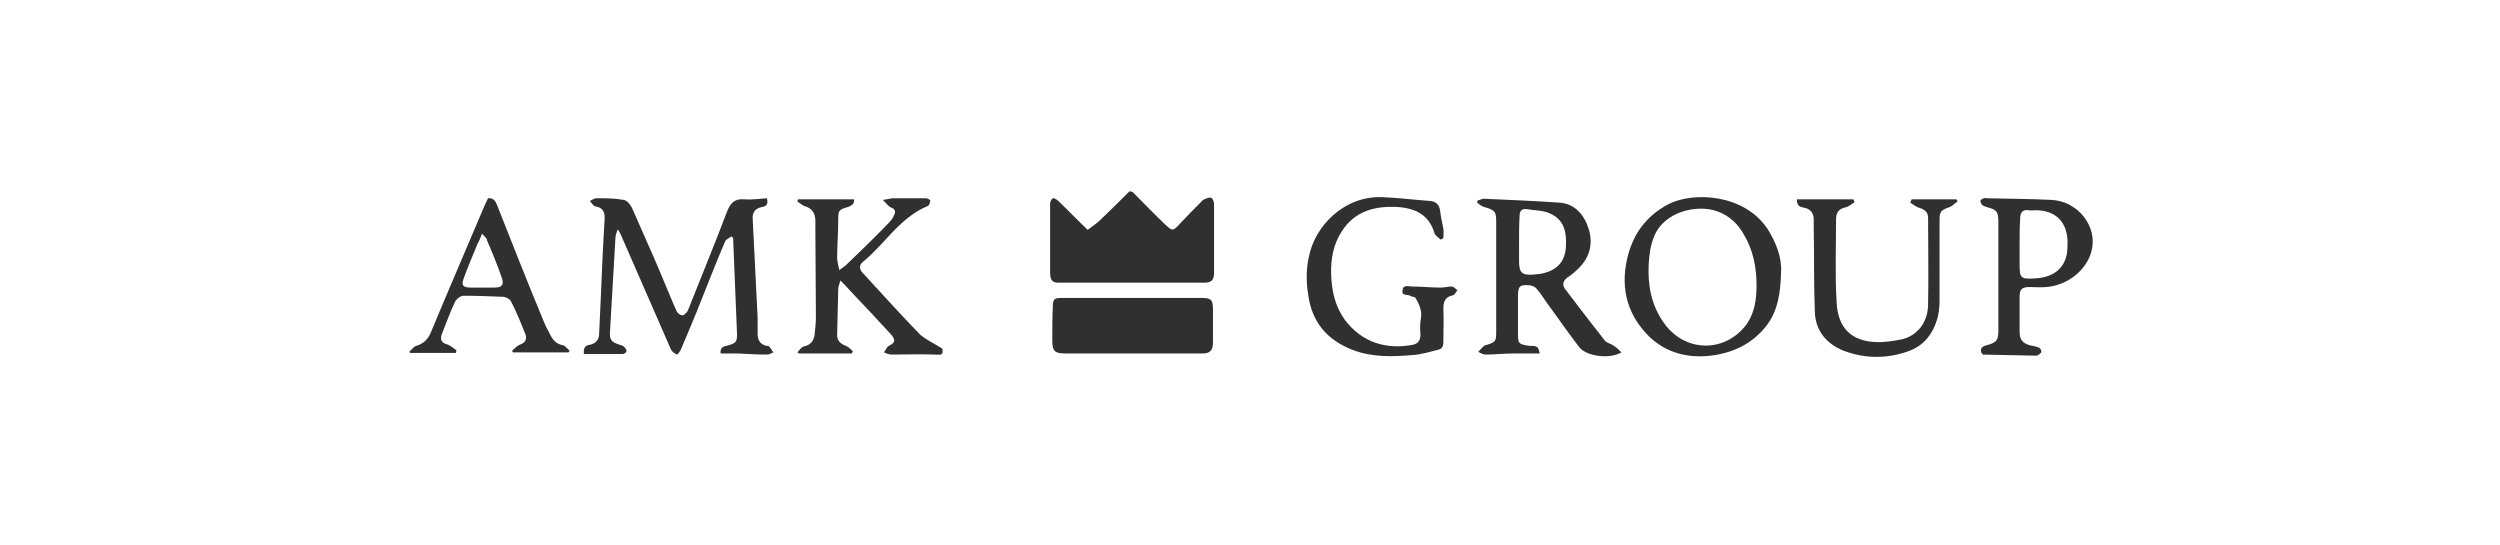
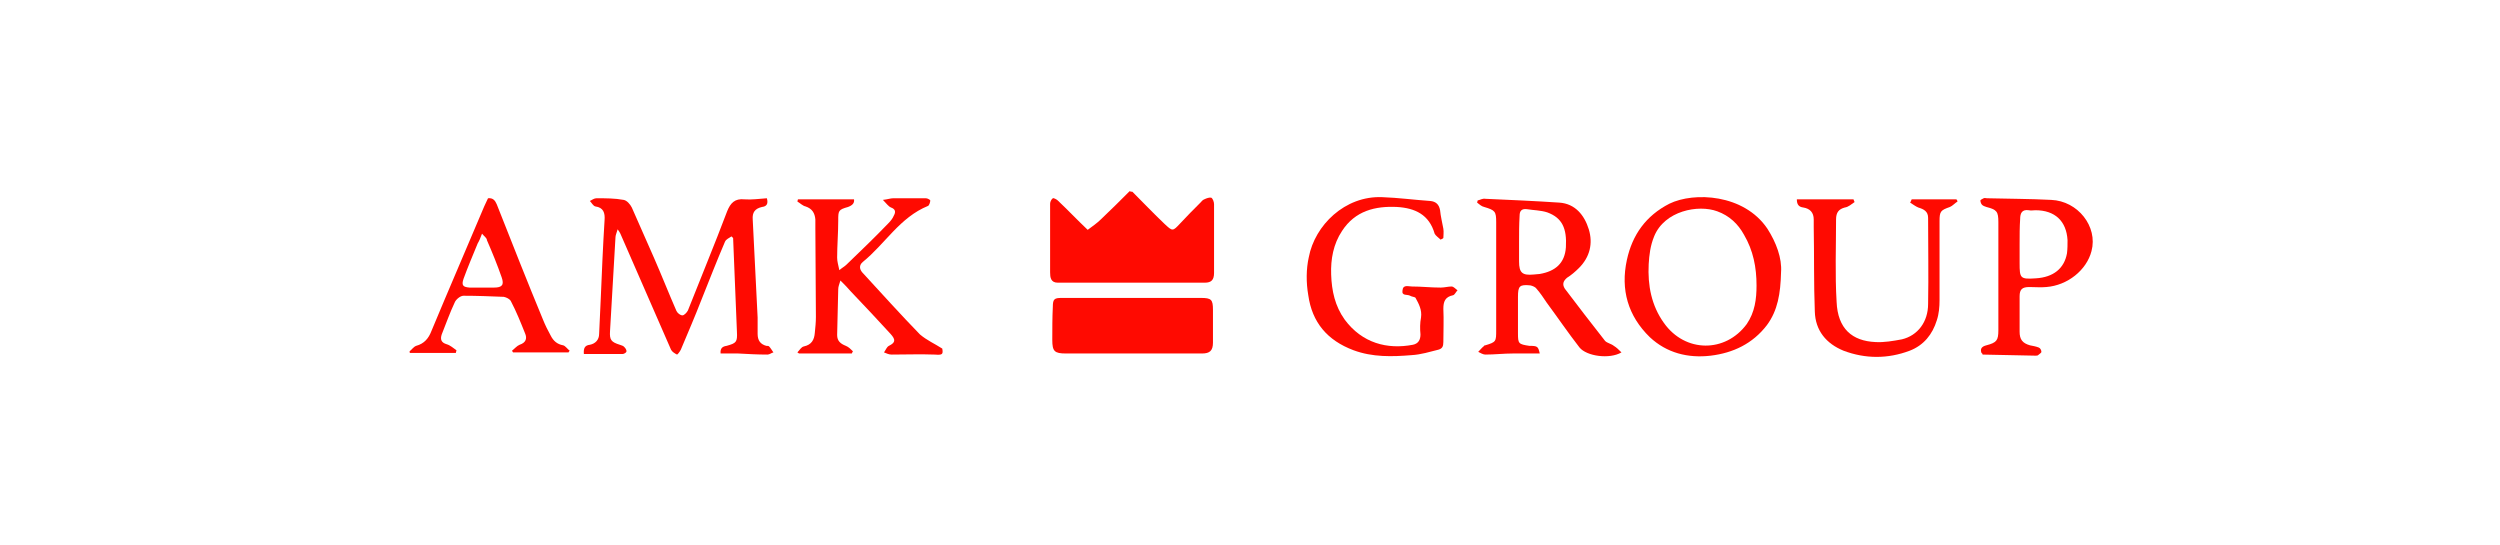
<svg xmlns="http://www.w3.org/2000/svg" version="1.1" id="Слой_1" x="0px" y="0px" viewBox="0 0 459 100" style="enable-background:new 0 0 459 100;" xml:space="preserve">
  <style type="text/css">
- 	.st0{fill:#303030;}
+ 	.st0{fill:#ff0a01;}
</style>
  <g>
    <path class="st0" d="M207.9,35.2c2,2,3.9,4,5.9,5.9c1.5,1.4,1.5,1.4,2.9-0.1c1.2-1.3,2.4-2.5,3.7-3.8c0.2-0.2,0.4-0.5,0.7-0.6   c0.4-0.2,1-0.4,1.3-0.3c0.3,0.2,0.5,0.8,0.5,1.2c0,3.3,0,6.6,0,10c0,0.9,0,1.8,0,2.6c0,1.3-0.5,1.8-1.7,1.8c-9,0-18,0-27,0   c-1.3,0-1.4-1-1.4-1.9c0-3,0-6,0-9c0-1.2,0-2.4,0-3.6c0-0.3,0.2-0.8,0.5-1c0.1-0.1,0.7,0.2,0.9,0.4c1.8,1.7,3.5,3.5,5.5,5.4   c0.8-0.6,1.7-1.2,2.5-2c1.8-1.7,3.5-3.4,5.2-5.1C207.6,35.2,207.7,35.2,207.9,35.2z" />
    <path class="st0" d="M75.2,64.5c0.4-0.3,0.7-0.8,1.2-1c1.5-0.4,2.3-1.4,2.8-2.7c3.2-7.7,6.5-15.3,9.7-22.9c0.2-0.5,0.5-1,0.7-1.5   c0.9-0.1,1.3,0.4,1.6,1.1c2.8,7.1,5.6,14.2,8.5,21.2c0.4,1,0.9,2,1.4,2.9c0.5,1,1.2,1.6,2.3,1.8c0.4,0.1,0.8,0.7,1.2,1   c-0.1,0.1-0.2,0.2-0.2,0.3c-3.4,0-6.8,0-10.2,0c-0.1-0.1-0.1-0.2-0.2-0.3c0.5-0.4,0.9-0.9,1.4-1.1c1.2-0.4,1.4-1.2,1-2.1   c-0.8-2-1.6-4-2.6-5.9c-0.2-0.4-0.8-0.7-1.3-0.8c-2.5-0.1-4.9-0.2-7.4-0.2c-0.6,0-1.4,0.7-1.6,1.2c-0.9,1.9-1.6,3.9-2.4,5.9   c-0.3,0.9-0.1,1.5,0.9,1.8c0.7,0.2,1.2,0.7,1.8,1.1c0,0.2-0.1,0.3-0.1,0.5c-2.8,0-5.6,0-8.4,0C75.2,64.8,75.2,64.6,75.2,64.5z    M88.5,42.9c-0.3,0.8-0.5,1.3-0.8,1.8c-0.9,2.2-1.8,4.3-2.6,6.5c-0.4,1.2-0.1,1.5,1.1,1.6c1.5,0,3,0,4.5,0c1.5,0,1.9-0.5,1.4-1.9   c-0.8-2.3-1.7-4.5-2.7-6.8C89.4,43.7,88.9,43.4,88.5,42.9z" />
    <path class="st0" d="M140.8,36.4c0.3,1.1-0.1,1.5-0.9,1.6c-1.3,0.3-1.8,1-1.7,2.3c0.3,6,0.6,12,0.9,18c0,1,0,2,0,3   c0,1.2,0.5,1.9,1.6,2.2c0.2,0,0.4,0,0.5,0.1c0.3,0.3,0.5,0.7,0.8,1.1c-0.4,0.1-0.7,0.4-1.1,0.4c-1.8,0-3.6-0.1-5.4-0.2   c-1.1,0-2.1,0-3.2,0c-0.1-1,0.4-1.3,1.1-1.4c1.8-0.5,2-0.7,1.9-2.6c-0.2-5.7-0.5-11.5-0.7-17.2c-0.1-0.1-0.2-0.2-0.3-0.3   c-0.4,0.3-1,0.5-1.2,1c-1.5,3.5-2.9,7.1-4.3,10.6c-1.2,3.1-2.5,6.1-3.8,9.2c-0.2,0.4-0.6,0.9-0.7,0.9c-0.4-0.2-0.9-0.5-1.1-0.9   c-3.1-7.1-6.2-14.2-9.3-21.3c-0.1-0.2-0.2-0.4-0.5-0.8c-0.2,0.7-0.4,1.1-0.4,1.5c-0.3,5.7-0.7,11.5-1,17.2c-0.1,1.6,0.2,2,1.8,2.5   c0.3,0.1,0.7,0.2,0.9,0.5c0.2,0.2,0.4,0.6,0.3,0.8c-0.1,0.2-0.5,0.4-0.7,0.4c-2.4,0-4.8,0-7.1,0c-0.1-1.1,0.2-1.6,1.1-1.7   c1-0.2,1.7-0.9,1.7-2c0.1-2.2,0.2-4.3,0.3-6.5c0.2-4.8,0.4-9.6,0.7-14.4c0.1-1.3-0.2-2.3-1.7-2.5c-0.4-0.1-0.7-0.7-1-1   c0.4-0.2,0.8-0.5,1.2-0.5c1.7,0,3.4,0,5,0.3c0.6,0.1,1.2,0.8,1.5,1.4c1.4,3.1,2.7,6.2,4.1,9.3c1.4,3.2,2.7,6.5,4.1,9.7   c0.2,0.4,0.7,0.8,1.1,0.8c0.3,0,0.8-0.5,1-0.9c2.4-6.1,4.9-12.1,7.2-18.2c0.6-1.5,1.4-2.4,3.2-2.2C138,36.7,139.4,36.5,140.8,36.4z   " />
    <path class="st0" d="M207.8,54.7c4.2,0,8.5,0,12.7,0c1.9,0,2.2,0.3,2.2,2.2c0,2,0,4,0,6c0,1.5-0.6,2-2,2c-8.3,0-16.6,0-25,0   c-2.1,0-2.5-0.4-2.5-2.5c0-2,0-4.1,0.1-6.1c0-1.4,0.3-1.6,1.6-1.6C199.2,54.7,203.5,54.7,207.8,54.7z" />
    <path class="st0" d="M282.7,64.9c-1.7,0-3.3,0-4.9,0c-1.7,0-3.4,0.2-5.1,0.2c-0.4,0-0.9-0.3-1.3-0.5c0.4-0.4,0.7-0.8,1.1-1.1   c0-0.1,0.1-0.1,0.2-0.1c2-0.6,2-0.7,2-2.8c0-6.6,0-13.2,0-19.8c0-2-0.2-2.2-2.2-2.8c-0.5-0.1-0.9-0.5-1.3-0.8   c0-0.1,0.1-0.3,0.1-0.4c0.5-0.1,0.9-0.4,1.4-0.3c4.5,0.2,9.1,0.4,13.6,0.7c2.9,0.2,4.6,2.3,5.4,4.9c0.8,2.6,0.2,5.1-1.8,7.1   c-0.7,0.7-1.4,1.3-2.2,1.8c-0.7,0.6-0.9,1.2-0.4,2c2.4,3.2,4.9,6.4,7.4,9.6c0.4,0.4,1.1,0.5,1.6,0.9c0.5,0.3,0.9,0.7,1.4,1.2   c-2.2,1.3-6.4,0.7-7.7-0.9c-2.1-2.7-4-5.5-6-8.2c-0.6-0.9-1.2-1.8-1.9-2.6c-0.2-0.3-0.7-0.5-1.1-0.6c-2-0.2-2.3,0.1-2.3,2.1   c0,2.2,0,4.5,0,6.7c0,1.9,0.1,2,2.1,2.3C282.3,63.5,282.4,63.6,282.7,64.9z M278.9,44.4c0,1.2,0,2.4,0,3.6c0,2.1,0.6,2.6,2.7,2.4   c0.4,0,0.7-0.1,1.1-0.1c2.9-0.5,4.6-2,4.8-4.9c0.2-3.5-0.7-5.4-3.4-6.4c-1.2-0.4-2.6-0.4-3.8-0.6c-0.9-0.1-1.3,0.3-1.3,1.2   C278.9,41.3,278.9,42.8,278.9,44.4z" />
    <path class="st0" d="M173,64c0.2,1.1,0,1.2-1.4,1.1c-2.6-0.1-5.3,0-7.9,0c-0.5,0-0.9-0.2-1.4-0.4c0.3-0.4,0.5-1,0.9-1.2   c1.2-0.6,1.3-1.1,0.3-2.2c-2.4-2.6-4.8-5.2-7.3-7.8c-0.5-0.6-1.1-1.2-1.9-2c-0.2,0.7-0.4,1.1-0.4,1.6c-0.1,2.8-0.1,5.6-0.2,8.4   c0,1.1,0.6,1.6,1.6,2c0.5,0.2,0.9,0.6,1.3,1c-0.1,0.1-0.1,0.2-0.2,0.4c-3.2,0-6.5,0-9.7,0c-0.1-0.1-0.2-0.1-0.3-0.2   c0.4-0.4,0.7-1,1.2-1.1c1.4-0.3,1.9-1.2,2-2.5c0.1-1,0.2-1.9,0.2-2.9c0-5.4-0.1-10.9-0.1-16.3c0-0.5,0-1,0-1.6   c-0.1-1.2-0.6-2-1.8-2.4c-0.5-0.1-1-0.6-1.5-0.9c0-0.1,0.1-0.3,0.1-0.4c3.4,0,6.8,0,10.3,0c0.1,0.7-0.3,1.1-1.1,1.4   c-1.8,0.5-1.8,0.7-1.8,2.5c0,2.3-0.2,4.6-0.2,6.8c0,0.7,0.2,1.3,0.4,2.3c0.6-0.5,1-0.7,1.3-1c2.6-2.5,5.2-5,7.7-7.6   c0.4-0.4,0.8-0.9,1-1.4c0.4-0.7,0.3-1.2-0.5-1.5c-0.5-0.2-0.8-0.7-1.5-1.4c0.9-0.1,1.4-0.3,1.9-0.3c2,0,4,0,6,0   c0.3,0,0.8,0.3,0.8,0.4c0,0.3-0.2,0.9-0.4,1c-5.2,2.1-7.9,7-12,10.3c-0.7,0.6-0.6,1.3-0.1,1.9c3.5,3.8,7,7.7,10.6,11.4   C170.2,62.5,171.6,63.1,173,64z" />
    <path class="st0" d="M327,50c-0.1,3.9-0.6,7-2.6,9.7c-2.6,3.4-6.2,5.1-10.3,5.6c-4.2,0.5-8.1-0.5-11.2-3.4c-4-3.9-5.4-8.7-4.2-14.2   c1-4.6,3.5-8.1,7.8-10.3c4.5-2.2,13.7-1.8,18,4.6C326.1,44.5,327.2,47.4,327,50z M322.5,52.4c0-3.3-0.6-6.4-2.3-9.3   c-1.1-2-2.7-3.5-4.9-4.3c-3.5-1.3-9.7-0.1-11.6,4.6c-0.7,1.7-0.9,3.4-1,5.1c-0.2,3.9,0.5,7.6,2.8,10.8c3.9,5.5,11.3,5.5,15.2,0.2   C322.2,57.3,322.5,54.9,322.5,52.4z" />
    <path class="st0" d="M264.5,44c-0.4-0.4-0.9-0.7-1.1-1.1c-1-3.5-3.6-4.7-6.9-4.9c-4-0.2-7.7,0.7-10.1,4.4c-1.6,2.4-2.1,5.2-2,8   c0.1,3,0.7,5.8,2.5,8.3c3.2,4.3,7.8,5.5,12.5,4.6c1-0.2,1.4-0.9,1.4-1.9c-0.1-1-0.1-2.1,0.1-3.1c0.2-1.4-0.4-2.5-1-3.6   c-0.1-0.2-0.7-0.2-1-0.4c-0.5-0.3-1.6,0.1-1.4-1c0.1-1.1,1.1-0.7,1.7-0.7c1.8,0,3.5,0.2,5.3,0.2c0.7,0,1.4-0.2,2-0.2   c0.4,0,0.8,0.5,1.1,0.7c-0.3,0.3-0.5,0.8-0.8,0.9c-1.5,0.3-1.8,1.2-1.8,2.5c0.1,2,0,4.1,0,6.1c0,0.8-0.2,1.2-0.9,1.4   c-1.6,0.4-3.2,0.9-4.9,1c-3.6,0.3-7.2,0.4-10.7-0.9c-4.8-1.8-7.6-5.1-8.3-10.1c-0.4-2.3-0.4-4.8,0.1-7c1.1-5.8,6.6-11.3,13.5-11   c2.9,0.1,5.9,0.5,8.8,0.7c1,0.1,1.6,0.6,1.8,1.7c0.1,1.1,0.4,2.3,0.6,3.4c0.1,0.6,0,1.2,0,1.7C264.8,43.9,264.6,43.9,264.5,44z" />
    <path class="st0" d="M351,36.6c2.7,0,5.5,0,8.2,0c0.1,0.1,0.2,0.3,0.2,0.4c-0.5,0.3-0.9,0.8-1.4,1c-1.7,0.6-1.9,0.8-1.9,2.6   c0,4.8,0,9.7,0,14.5c0,1.2-0.1,2.5-0.5,3.7c-0.8,2.6-2.4,4.6-5,5.6c-4,1.5-8.1,1.5-12.1,0c-3.2-1.3-5.2-3.7-5.3-7.2   c-0.2-5.1-0.1-10.3-0.2-15.5c0-0.5,0-1,0-1.4c0-1.3-0.7-2-1.9-2.2c-0.8-0.1-1.2-0.5-1.2-1.5c3.5,0,6.9,0,10.4,0   c0.1,0.2,0.1,0.3,0.2,0.5c-0.6,0.4-1.1,0.9-1.8,1c-1.1,0.3-1.6,0.9-1.6,2.2c0,5-0.2,10.1,0.1,15.1c0.2,5,2.9,7.2,7.1,7.4   c1.6,0.1,3.3-0.2,4.9-0.5c2.9-0.7,4.8-3.2,4.8-6.5c0.1-5.3,0-10.6,0-15.8c0-1.2-0.8-1.6-1.8-1.9c-0.5-0.2-1-0.6-1.5-0.9   C350.9,36.9,350.9,36.7,351,36.6z" />
    <path class="st0" d="M363.8,64.8c-0.3-0.8,0.1-1.2,0.9-1.4c1.9-0.5,2.2-0.9,2.2-2.8c0-6.6,0-13.2,0-19.8c0-2-0.3-2.3-2.2-2.8   c-0.3-0.1-0.6-0.2-0.8-0.4c-0.2-0.2-0.3-0.6-0.3-0.8c0-0.1,0.4-0.3,0.6-0.4c0.2-0.1,0.4,0,0.6,0c3.9,0.1,7.9,0.1,11.8,0.3   c4.9,0.2,8.6,4.9,7.4,9.4c-0.9,3.5-4.4,6.3-8.3,6.6c-1,0.1-2.1,0-3.1,0c-1.3,0-1.8,0.4-1.8,1.7c0,2.2,0,4.3,0,6.5   c0,1.4,0.5,2.1,1.9,2.5c0.5,0.1,1.1,0.2,1.6,0.4c0.3,0.1,0.5,0.5,0.5,0.8c0,0.2-0.4,0.4-0.6,0.6c-0.1,0.1-0.3,0.1-0.5,0.1   c-3.2-0.1-6.5-0.1-9.7-0.2C364,64.9,363.9,64.9,363.8,64.8z M370.8,44.8C370.8,44.8,370.8,44.8,370.8,44.8c0,1.2,0,2.3,0,3.5   c0,2.8,0.1,3,3,2.8c3.2-0.2,5.2-1.8,5.7-4.6c0.1-0.8,0.1-1.6,0.1-2.4c-0.2-3.5-2.3-5.5-5.9-5.5c-0.4,0-0.8,0.1-1.2,0   c-1.3-0.2-1.6,0.6-1.6,1.6C370.8,41.7,370.8,43.2,370.8,44.8z" />
  </g>
</svg>
